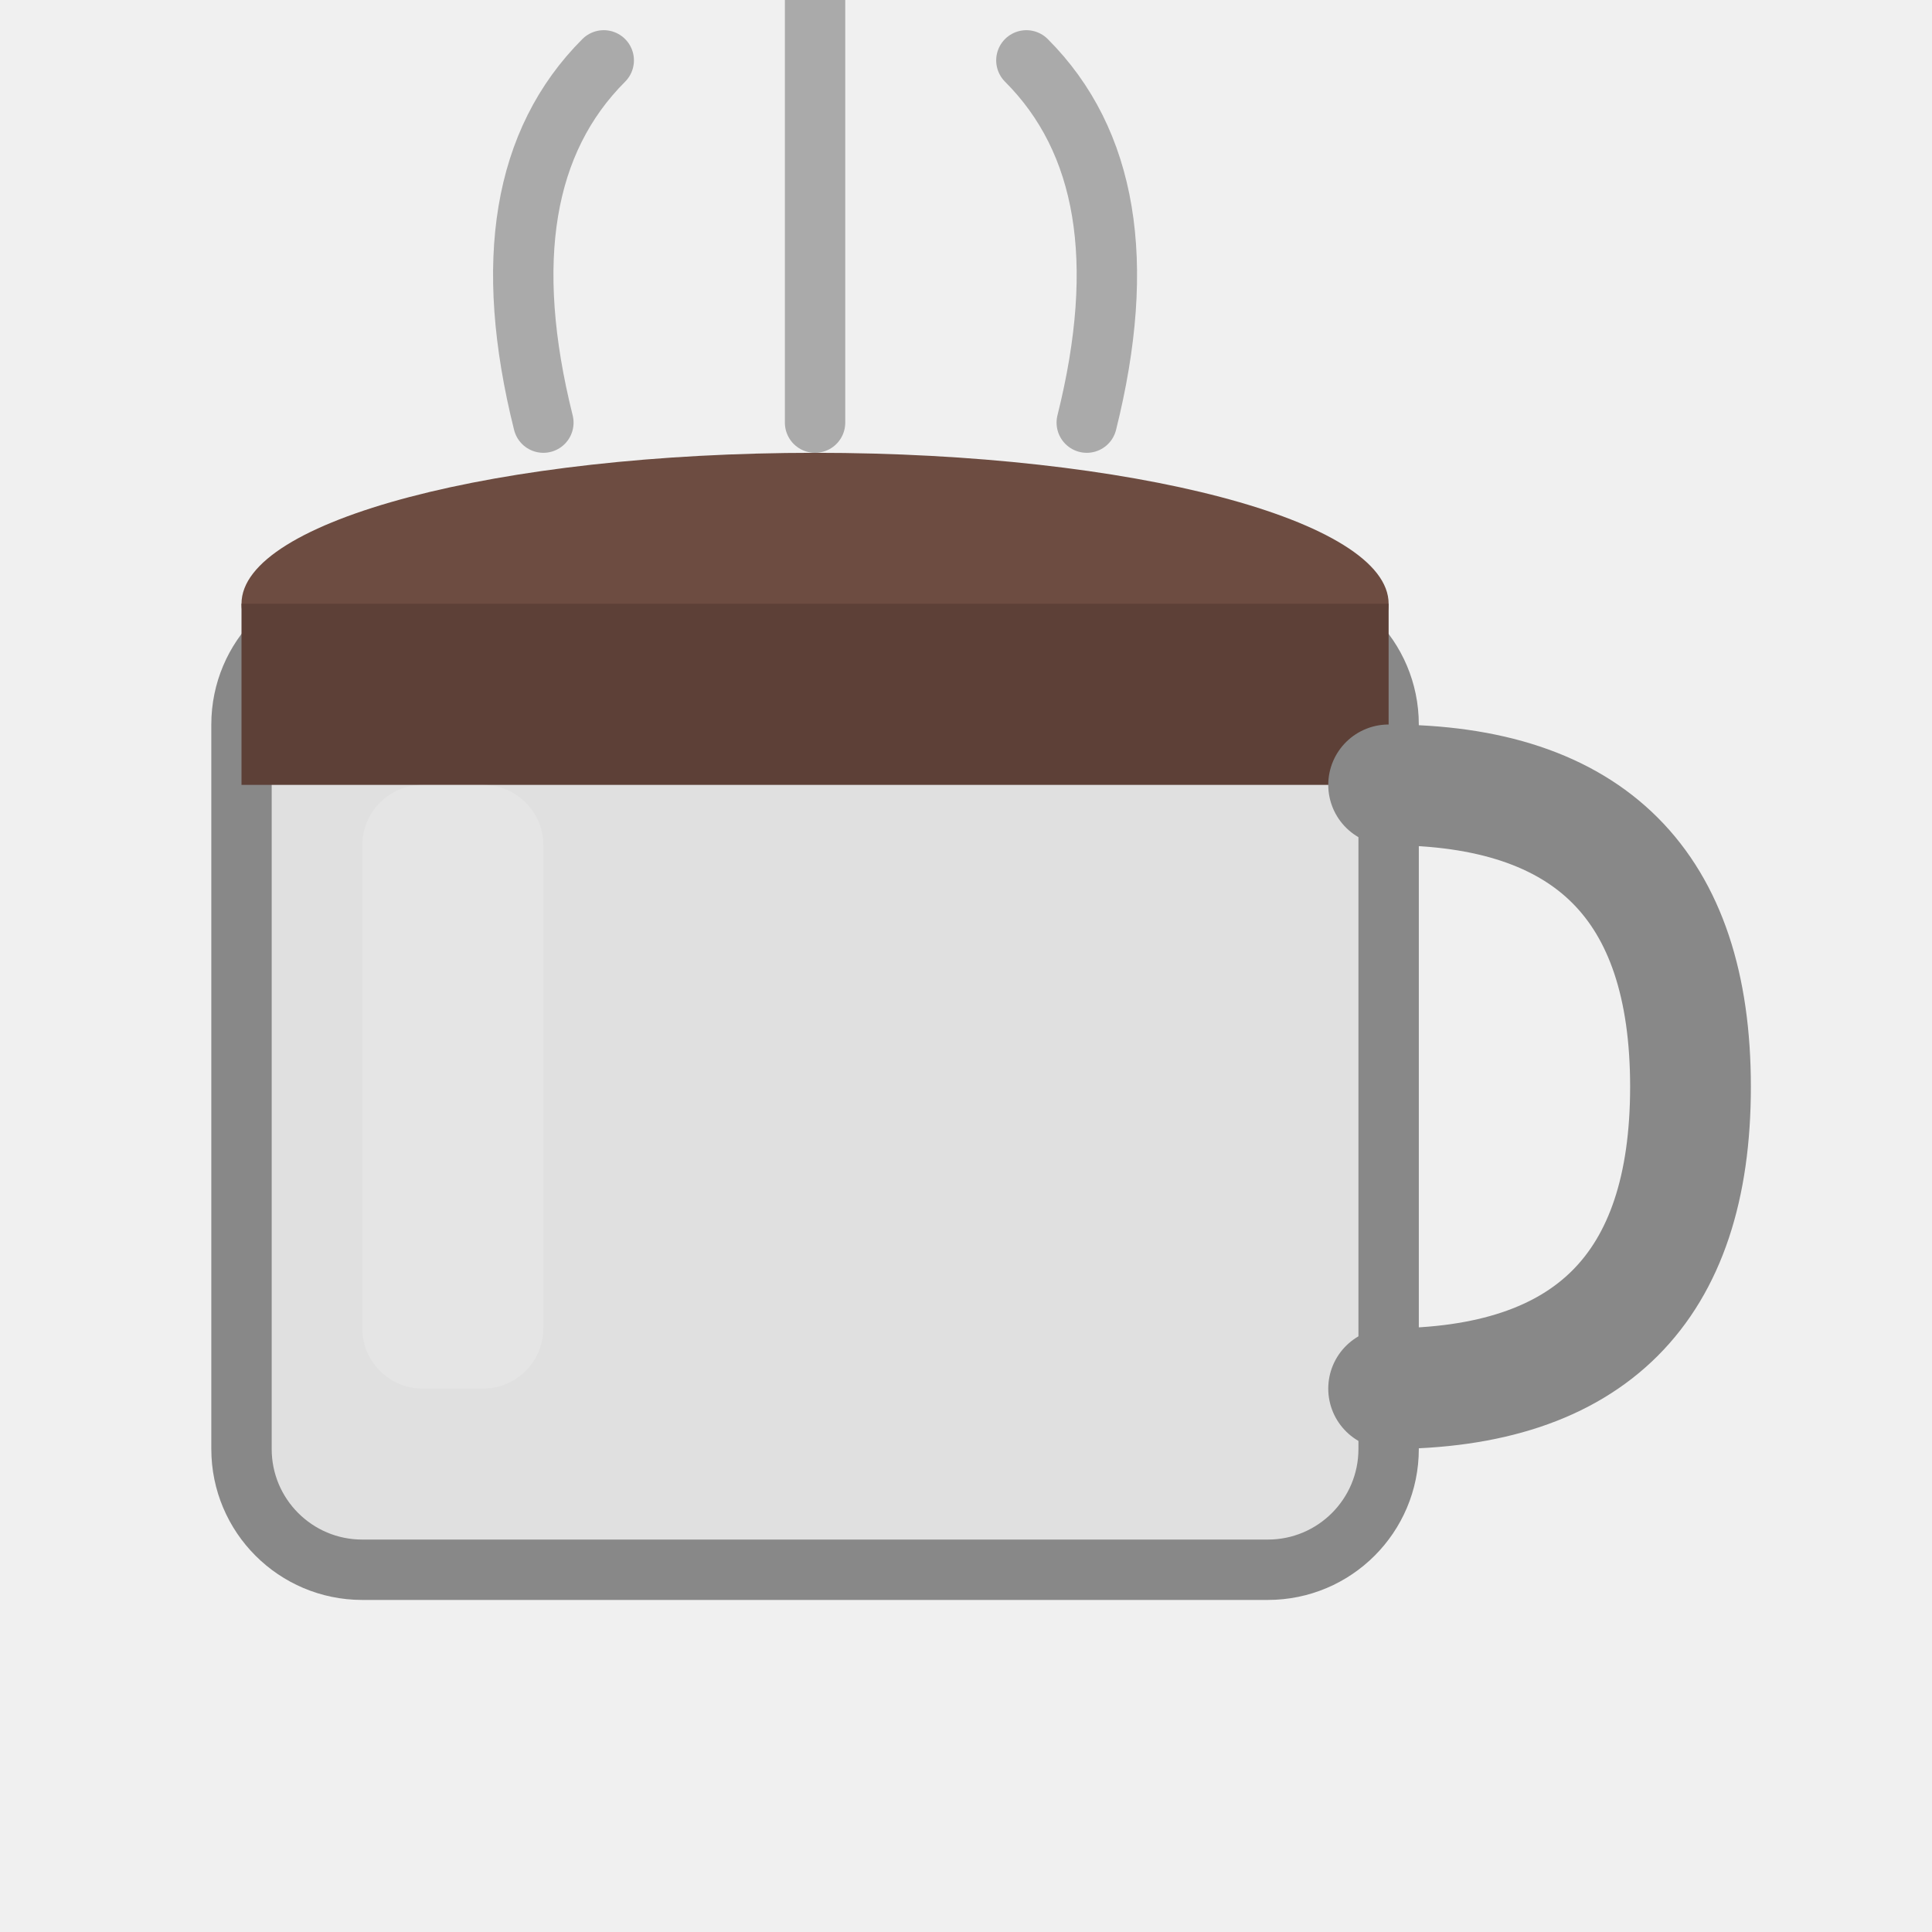
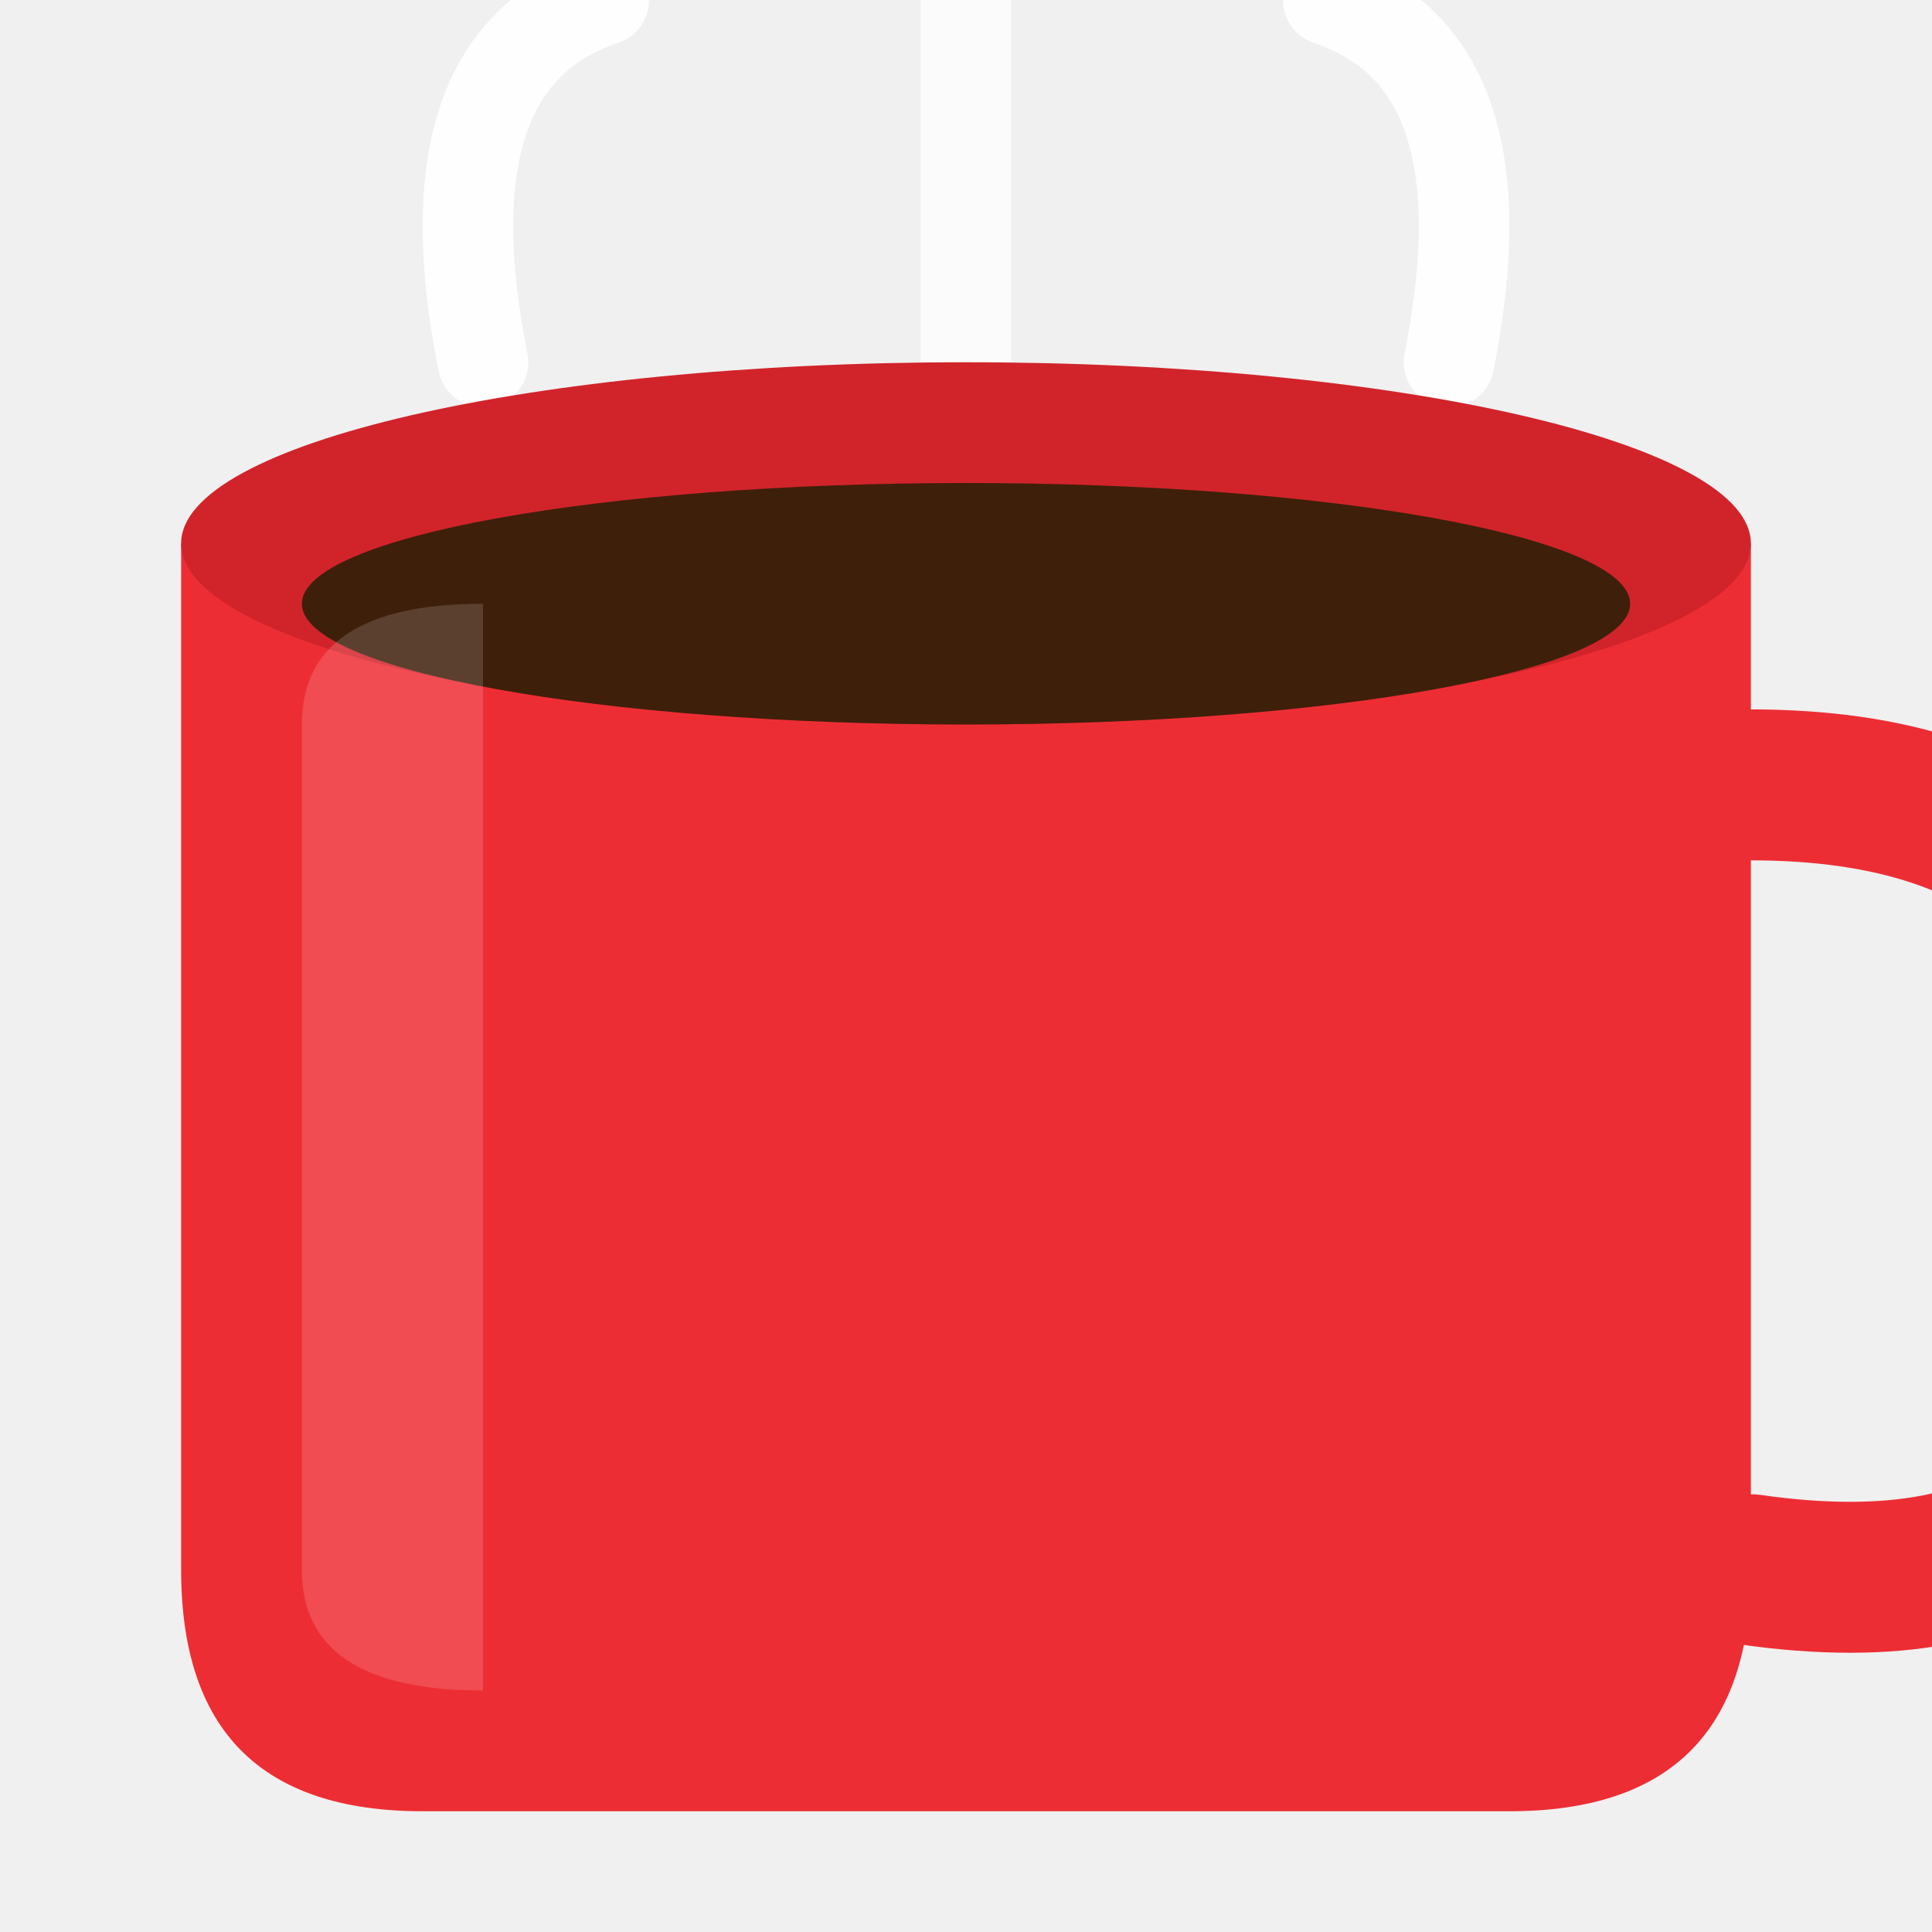
<svg xmlns="http://www.w3.org/2000/svg" viewBox="0 0 64 64">
-   <rect x="8" y="20" width="38" height="32" rx="4" fill="#e0e0e0" stroke="#888" stroke-width="2" />
-   <ellipse cx="27" cy="20" rx="19" ry="5" fill="#6d4c41" />
-   <rect x="8" y="20" width="38" height="6" fill="#5d4037" />
-   <path d="M18 14 Q16 6 20 2" fill="none" stroke="#aaa" stroke-width="2" stroke-linecap="round" />
-   <path d="M27 14 Q27 4 27 0" fill="none" stroke="#aaa" stroke-width="2" stroke-linecap="round" />
-   <path d="M36 14 Q38 6 34 2" fill="none" stroke="#aaa" stroke-width="2" stroke-linecap="round" />
-   <path d="M46 26 Q56 26 56 36 Q56 46 46 46" fill="none" stroke="#888" stroke-width="4" stroke-linecap="round" />
-   <rect x="12" y="26" width="6" height="20" rx="2" fill="rgba(255,255,255,.15)" />
+   <path d="M16 12 Q14 2 20 0" fill="none" stroke="#fff" stroke-width="3" stroke-linecap="round" opacity="0.9" />
+   <path d="M32 12 Q32 0 32 -2" fill="none" stroke="#fff" stroke-width="3" stroke-linecap="round" opacity="0.7" />
+   <path d="M48 12 Q50 2 44 0" fill="none" stroke="#fff" stroke-width="3" stroke-linecap="round" opacity="0.9" />
+   <path d="M6 18 L6 52 Q6 60 14 60 L50 60 Q58 60 58 52 L58 18 Z" fill="#ED2D34" />
+   <ellipse cx="32" cy="18" rx="26" ry="6" fill="#D1242A" />
+   <ellipse cx="32" cy="20" rx="22" ry="4" fill="#3E1F0A" />
+   <path d="M10 24 Q10 20 16 20 L16 56 Q10 56 10 52 Z" fill="rgba(255,255,255,0.15)" />
+   <path d="M58 26 Q72 26 72 40 Q72 54 58 52" fill="none" stroke="#ED2D34" stroke-width="5" stroke-linecap="round" />
</svg>
